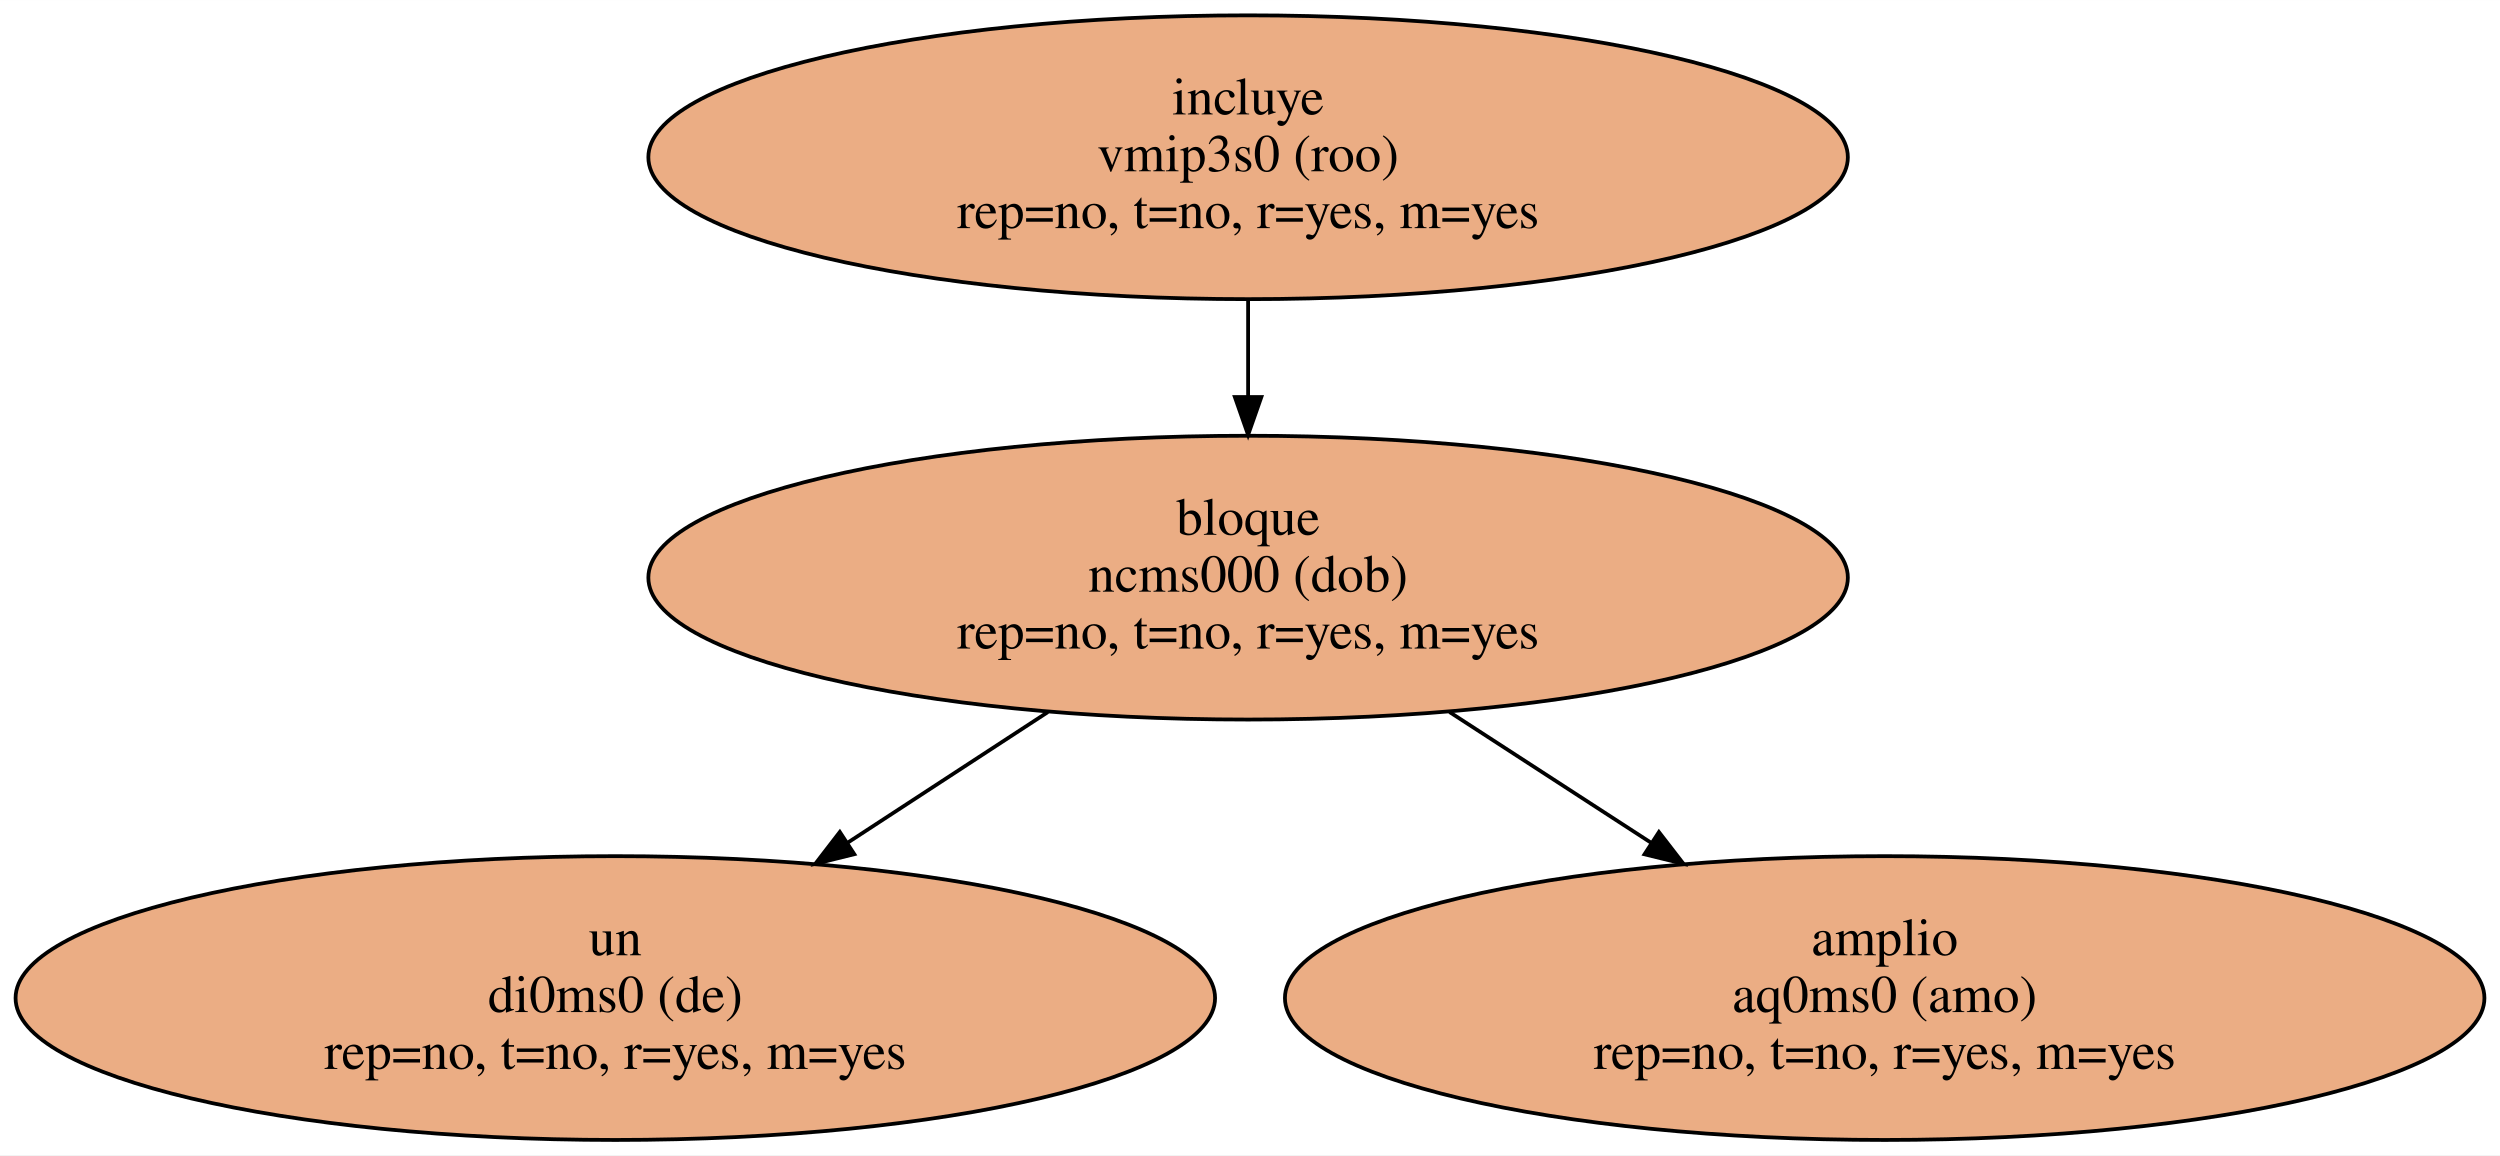
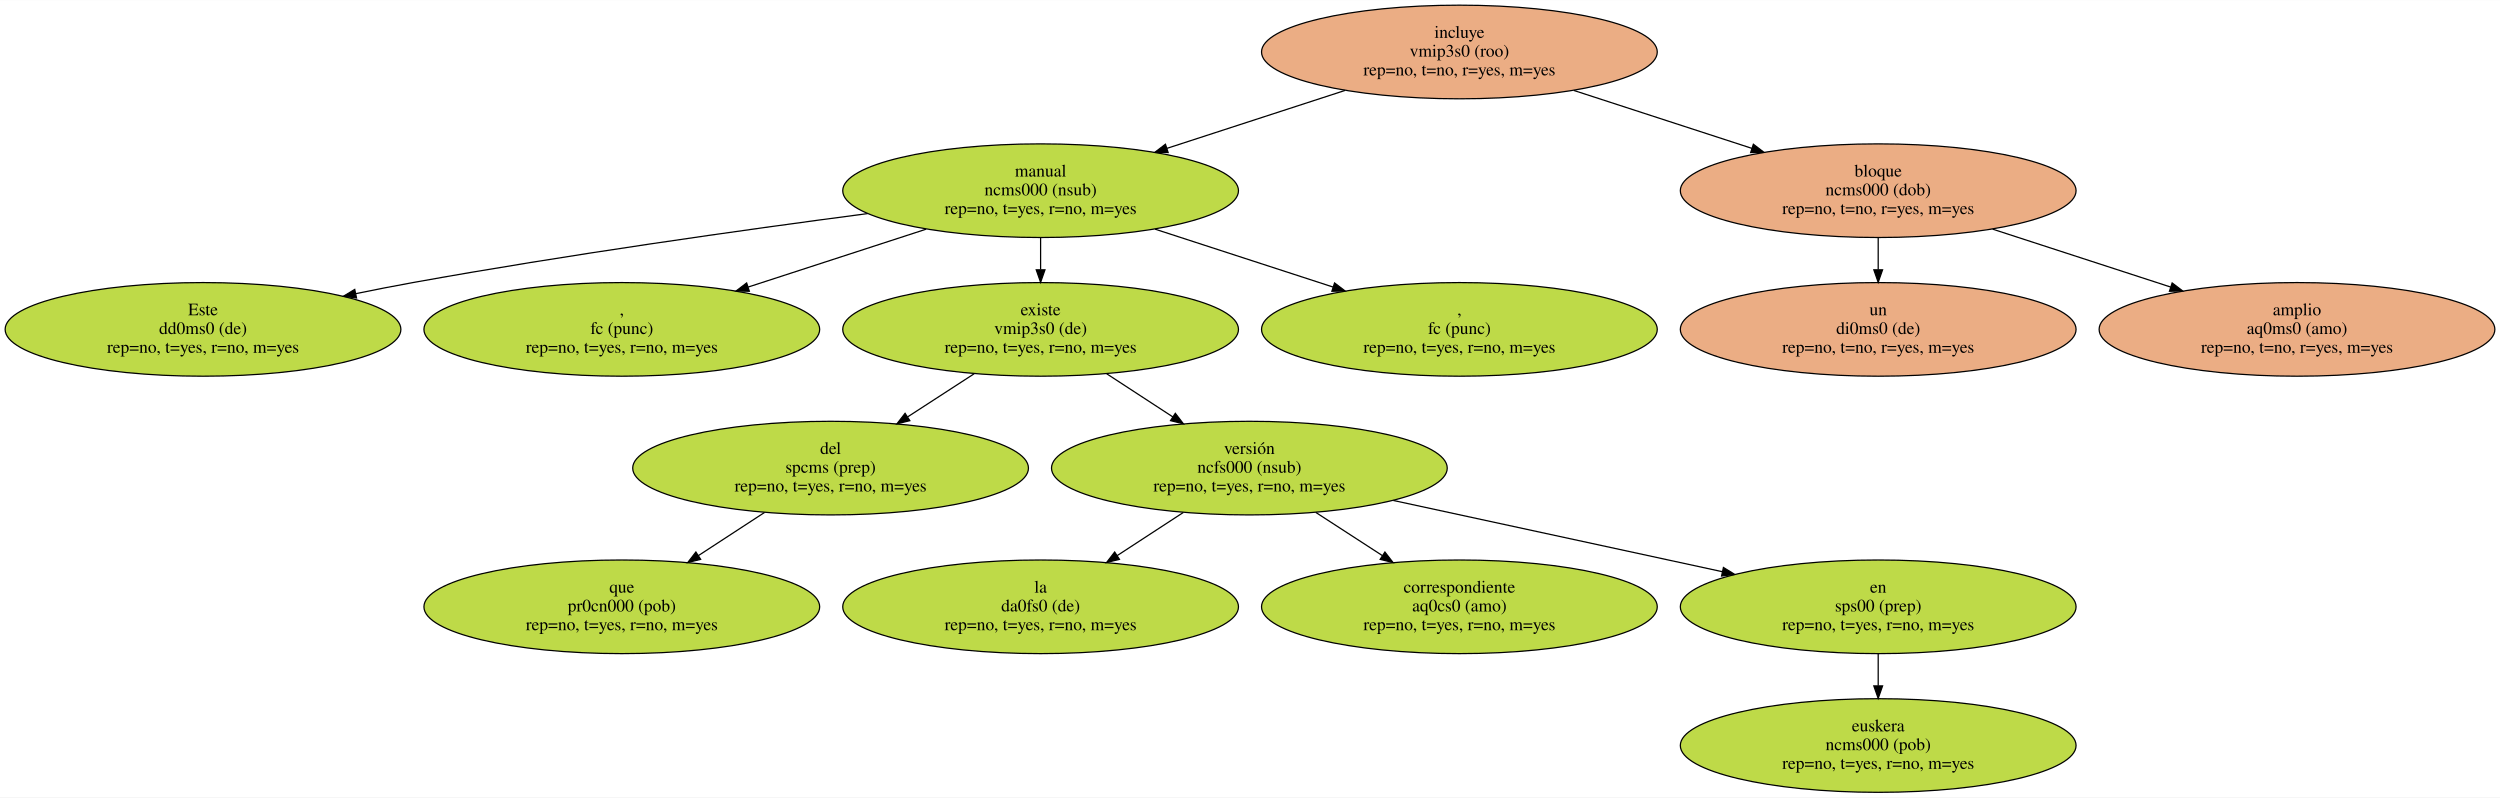
- <svg xmlns="http://www.w3.org/2000/svg" width="660pt" height="305pt" viewBox="0.00 0.00 659.78 304.86">
-   <g id="graph0" class="graph" transform="scale(1 1) rotate(0) translate(4 300.86)">
-     <polygon fill="white" stroke="transparent" points="-4,4 -4,-300.86 655.78,-300.86 655.78,4 -4,4" />
+ <svg xmlns="http://www.w3.org/2000/svg" width="2000pt" height="638pt" viewBox="0.00 0.00 1999.78 637.72">
+   <g id="graph0" class="graph" transform="scale(1 1) rotate(0) translate(4 633.72)">
+     <polygon fill="white" stroke="transparent" points="-4,4 -4,-633.72 1995.78,-633.72 1995.78,4 -4,4" />
    <g id="node1" class="node">
-       <ellipse fill="#EBAD84" stroke="black" cx="325.39" cy="-259.38" rx="158.28" ry="37.45" />
-       <text text-anchor="middle" x="325.39" y="-270.68" font-family="Times,serif" font-size="14.00">incluye</text>
-       <text text-anchor="middle" x="325.39" y="-255.68" font-family="Times,serif" font-size="14.00">vmip3s0 (roo)</text>
-       <text text-anchor="middle" x="325.39" y="-240.68" font-family="Times,serif" font-size="14.00">rep=no, t=no, r=yes, m=yes</text>
+       <ellipse fill="#EBAD84" stroke="black" cx="1163.39" cy="-592.24" rx="158.28" ry="37.45" />
+       <text text-anchor="middle" x="1163.39" y="-603.54" font-family="Times,serif" font-size="14.00">incluye</text>
+       <text text-anchor="middle" x="1163.39" y="-588.54" font-family="Times,serif" font-size="14.00">vmip3s0 (roo)</text>
+       <text text-anchor="middle" x="1163.39" y="-573.54" font-family="Times,serif" font-size="14.00">rep=no, t=no, r=yes, m=yes</text>
    </g>
    <g id="node2" class="node">
-       <ellipse fill="#EBAD84" stroke="black" cx="325.39" cy="-148.43" rx="158.28" ry="37.45" />
-       <text text-anchor="middle" x="325.39" y="-159.73" font-family="Times,serif" font-size="14.00">bloque</text>
-       <text text-anchor="middle" x="325.39" y="-144.73" font-family="Times,serif" font-size="14.00">ncms000 (dob)</text>
-       <text text-anchor="middle" x="325.39" y="-129.73" font-family="Times,serif" font-size="14.00">rep=no, t=no, r=yes, m=yes</text>
+       <ellipse fill="#BEDA48" stroke="black" cx="828.39" cy="-481.29" rx="158.28" ry="37.45" />
+       <text text-anchor="middle" x="828.39" y="-492.59" font-family="Times,serif" font-size="14.00">manual</text>
+       <text text-anchor="middle" x="828.39" y="-477.59" font-family="Times,serif" font-size="14.00">ncms000 (nsub)</text>
+       <text text-anchor="middle" x="828.39" y="-462.59" font-family="Times,serif" font-size="14.00">rep=no, t=yes, r=no, m=yes</text>
    </g>
    <g id="edge1" class="edge">
-       <path fill="none" stroke="black" d="M325.39,-221.8C325.39,-213.63 325.39,-204.85 325.39,-196.32" />
-       <polygon fill="black" stroke="black" points="328.89,-196.1 325.39,-186.1 321.89,-196.1 328.89,-196.1" />
+       <path fill="none" stroke="black" d="M1071.85,-561.47C1027.72,-547.12 974.67,-529.86 929.36,-515.13" />
+       <polygon fill="black" stroke="black" points="930.41,-511.79 919.82,-512.03 928.25,-518.45 930.41,-511.79" />
    </g>
    <g id="node3" class="node">
-       <ellipse fill="#EBAD84" stroke="black" cx="158.39" cy="-37.48" rx="158.28" ry="37.45" />
-       <text text-anchor="middle" x="158.39" y="-48.78" font-family="Times,serif" font-size="14.00">un</text>
-       <text text-anchor="middle" x="158.39" y="-33.78" font-family="Times,serif" font-size="14.00">di0ms0 (de)</text>
-       <text text-anchor="middle" x="158.39" y="-18.78" font-family="Times,serif" font-size="14.00">rep=no, t=no, r=yes, m=yes</text>
+       <ellipse fill="#EBAD84" stroke="black" cx="1498.39" cy="-481.29" rx="158.28" ry="37.45" />
+       <text text-anchor="middle" x="1498.39" y="-492.59" font-family="Times,serif" font-size="14.00">bloque</text>
+       <text text-anchor="middle" x="1498.39" y="-477.59" font-family="Times,serif" font-size="14.00">ncms000 (dob)</text>
+       <text text-anchor="middle" x="1498.39" y="-462.59" font-family="Times,serif" font-size="14.00">rep=no, t=no, r=yes, m=yes</text>
    </g>
    <g id="edge2" class="edge">
-       <path fill="none" stroke="black" d="M272.55,-112.96C255.72,-101.97 236.95,-89.73 219.58,-78.4" />
-       <polygon fill="black" stroke="black" points="221.46,-75.45 211.17,-72.91 217.64,-81.31 221.46,-75.45" />
+       <path fill="none" stroke="black" d="M1254.93,-561.47C1299.06,-547.12 1352.12,-529.86 1397.42,-515.13" />
+       <polygon fill="black" stroke="black" points="1398.54,-518.45 1406.96,-512.03 1396.37,-511.79 1398.54,-518.45" />
    </g>
    <g id="node4" class="node">
-       <ellipse fill="#EBAD84" stroke="black" cx="493.39" cy="-37.48" rx="158.28" ry="37.45" />
-       <text text-anchor="middle" x="493.39" y="-48.78" font-family="Times,serif" font-size="14.00">amplio</text>
-       <text text-anchor="middle" x="493.39" y="-33.78" font-family="Times,serif" font-size="14.00">aq0ms0 (amo)</text>
-       <text text-anchor="middle" x="493.39" y="-18.78" font-family="Times,serif" font-size="14.00">rep=no, t=no, r=yes, m=yes</text>
+       <ellipse fill="#BEDA48" stroke="black" cx="158.39" cy="-370.34" rx="158.28" ry="37.45" />
+       <text text-anchor="middle" x="158.39" y="-381.64" font-family="Times,serif" font-size="14.00">Este</text>
+       <text text-anchor="middle" x="158.39" y="-366.64" font-family="Times,serif" font-size="14.00">dd0ms0 (de)</text>
+       <text text-anchor="middle" x="158.39" y="-351.64" font-family="Times,serif" font-size="14.00">rep=no, t=yes, r=no, m=yes</text>
    </g>
    <g id="edge3" class="edge">
-       <path fill="none" stroke="black" d="M378.55,-112.96C395.48,-101.97 414.36,-89.73 431.84,-78.4" />
-       <polygon fill="black" stroke="black" points="433.81,-81.29 440.29,-72.91 430,-75.42 433.81,-81.29" />
+       <path fill="none" stroke="black" d="M690.01,-462.98C588.95,-449.69 448.79,-429.91 326.39,-407.81 311.57,-405.14 296.07,-402.1 280.73,-398.95" />
+       <polygon fill="black" stroke="black" points="281.18,-395.47 270.68,-396.86 279.76,-402.32 281.18,-395.47" />
+     </g>
+     <g id="node5" class="node">
+       <ellipse fill="#BEDA48" stroke="black" cx="493.39" cy="-370.34" rx="158.28" ry="37.45" />
+       <text text-anchor="middle" x="493.39" y="-381.64" font-family="Times,serif" font-size="14.00">,</text>
+       <text text-anchor="middle" x="493.39" y="-366.64" font-family="Times,serif" font-size="14.00">fc (punc)</text>
+       <text text-anchor="middle" x="493.39" y="-351.64" font-family="Times,serif" font-size="14.00">rep=no, t=yes, r=no, m=yes</text>
+     </g>
+     <g id="edge4" class="edge">
+       <path fill="none" stroke="black" d="M736.85,-450.52C692.72,-436.17 639.67,-418.91 594.36,-404.18" />
+       <polygon fill="black" stroke="black" points="595.41,-400.84 584.82,-401.07 593.25,-407.49 595.41,-400.84" />
+     </g>
+     <g id="node6" class="node">
+       <ellipse fill="#BEDA48" stroke="black" cx="828.39" cy="-370.34" rx="158.28" ry="37.45" />
+       <text text-anchor="middle" x="828.39" y="-381.64" font-family="Times,serif" font-size="14.00">existe</text>
+       <text text-anchor="middle" x="828.39" y="-366.64" font-family="Times,serif" font-size="14.00">vmip3s0 (de)</text>
+       <text text-anchor="middle" x="828.39" y="-351.64" font-family="Times,serif" font-size="14.00">rep=no, t=yes, r=no, m=yes</text>
+     </g>
+     <g id="edge5" class="edge">
+       <path fill="none" stroke="black" d="M828.39,-443.71C828.39,-435.53 828.39,-426.75 828.39,-418.23" />
+       <polygon fill="black" stroke="black" points="831.89,-418.01 828.39,-408.01 824.89,-418.01 831.89,-418.01" />
+     </g>
+     <g id="node7" class="node">
+       <ellipse fill="#BEDA48" stroke="black" cx="1163.39" cy="-370.34" rx="158.28" ry="37.45" />
+       <text text-anchor="middle" x="1163.39" y="-381.64" font-family="Times,serif" font-size="14.00">,</text>
+       <text text-anchor="middle" x="1163.39" y="-366.64" font-family="Times,serif" font-size="14.00">fc (punc)</text>
+       <text text-anchor="middle" x="1163.39" y="-351.64" font-family="Times,serif" font-size="14.00">rep=no, t=yes, r=no, m=yes</text>
+     </g>
+     <g id="edge6" class="edge">
+       <path fill="none" stroke="black" d="M919.93,-450.52C964.06,-436.17 1017.12,-418.91 1062.42,-404.18" />
+       <polygon fill="black" stroke="black" points="1063.54,-407.49 1071.96,-401.07 1061.37,-400.84 1063.54,-407.49" />
+     </g>
+     <g id="node15" class="node">
+       <ellipse fill="#EBAD84" stroke="black" cx="1498.39" cy="-370.34" rx="158.28" ry="37.45" />
+       <text text-anchor="middle" x="1498.39" y="-381.64" font-family="Times,serif" font-size="14.00">un</text>
+       <text text-anchor="middle" x="1498.39" y="-366.64" font-family="Times,serif" font-size="14.00">di0ms0 (de)</text>
+       <text text-anchor="middle" x="1498.39" y="-351.64" font-family="Times,serif" font-size="14.00">rep=no, t=no, r=yes, m=yes</text>
+     </g>
+     <g id="edge14" class="edge">
+       <path fill="none" stroke="black" d="M1498.39,-443.71C1498.39,-435.53 1498.39,-426.75 1498.39,-418.23" />
+       <polygon fill="black" stroke="black" points="1501.89,-418.01 1498.39,-408.01 1494.89,-418.01 1501.89,-418.01" />
+     </g>
+     <g id="node16" class="node">
+       <ellipse fill="#EBAD84" stroke="black" cx="1833.39" cy="-370.34" rx="158.28" ry="37.45" />
+       <text text-anchor="middle" x="1833.39" y="-381.64" font-family="Times,serif" font-size="14.00">amplio</text>
+       <text text-anchor="middle" x="1833.39" y="-366.64" font-family="Times,serif" font-size="14.00">aq0ms0 (amo)</text>
+       <text text-anchor="middle" x="1833.39" y="-351.64" font-family="Times,serif" font-size="14.00">rep=no, t=no, r=yes, m=yes</text>
+     </g>
+     <g id="edge15" class="edge">
+       <path fill="none" stroke="black" d="M1589.93,-450.52C1634.06,-436.17 1687.12,-418.91 1732.42,-404.18" />
+       <polygon fill="black" stroke="black" points="1733.54,-407.49 1741.96,-401.07 1731.37,-400.84 1733.54,-407.49" />
+     </g>
+     <g id="node8" class="node">
+       <ellipse fill="#BEDA48" stroke="black" cx="660.39" cy="-259.38" rx="158.28" ry="37.45" />
+       <text text-anchor="middle" x="660.39" y="-270.68" font-family="Times,serif" font-size="14.00">del</text>
+       <text text-anchor="middle" x="660.39" y="-255.68" font-family="Times,serif" font-size="14.00">spcms (prep)</text>
+       <text text-anchor="middle" x="660.39" y="-240.68" font-family="Times,serif" font-size="14.00">rep=no, t=yes, r=no, m=yes</text>
+     </g>
+     <g id="edge7" class="edge">
+       <path fill="none" stroke="black" d="M775.24,-334.86C758.3,-323.88 739.42,-311.64 721.94,-300.3" />
+       <polygon fill="black" stroke="black" points="723.79,-297.32 713.49,-294.82 719.98,-303.2 723.79,-297.32" />
+     </g>
+     <g id="node9" class="node">
+       <ellipse fill="#BEDA48" stroke="black" cx="995.39" cy="-259.38" rx="158.28" ry="37.45" />
+       <text text-anchor="middle" x="995.39" y="-270.68" font-family="Times,serif" font-size="14.00">versión</text>
+       <text text-anchor="middle" x="995.39" y="-255.68" font-family="Times,serif" font-size="14.00">ncfs000 (nsub)</text>
+       <text text-anchor="middle" x="995.39" y="-240.68" font-family="Times,serif" font-size="14.00">rep=no, t=yes, r=no, m=yes</text>
+     </g>
+     <g id="edge8" class="edge">
+       <path fill="none" stroke="black" d="M881.23,-334.86C898.07,-323.88 916.83,-311.64 934.21,-300.3" />
+       <polygon fill="black" stroke="black" points="936.15,-303.21 942.61,-294.82 932.32,-297.35 936.15,-303.21" />
+     </g>
+     <g id="node10" class="node">
+       <ellipse fill="#BEDA48" stroke="black" cx="493.39" cy="-148.43" rx="158.28" ry="37.45" />
+       <text text-anchor="middle" x="493.39" y="-159.73" font-family="Times,serif" font-size="14.00">que</text>
+       <text text-anchor="middle" x="493.39" y="-144.73" font-family="Times,serif" font-size="14.00">pr0cn000 (pob)</text>
+       <text text-anchor="middle" x="493.39" y="-129.73" font-family="Times,serif" font-size="14.00">rep=no, t=yes, r=no, m=yes</text>
+     </g>
+     <g id="edge9" class="edge">
+       <path fill="none" stroke="black" d="M607.55,-223.91C590.72,-212.93 571.95,-200.68 554.58,-189.35" />
+       <polygon fill="black" stroke="black" points="556.46,-186.4 546.17,-183.87 552.64,-192.26 556.46,-186.4" />
+     </g>
+     <g id="node11" class="node">
+       <ellipse fill="#BEDA48" stroke="black" cx="828.39" cy="-148.43" rx="158.28" ry="37.45" />
+       <text text-anchor="middle" x="828.39" y="-159.73" font-family="Times,serif" font-size="14.00">la</text>
+       <text text-anchor="middle" x="828.39" y="-144.73" font-family="Times,serif" font-size="14.00">da0fs0 (de)</text>
+       <text text-anchor="middle" x="828.39" y="-129.73" font-family="Times,serif" font-size="14.00">rep=no, t=yes, r=no, m=yes</text>
+     </g>
+     <g id="edge10" class="edge">
+       <path fill="none" stroke="black" d="M942.55,-223.91C925.72,-212.93 906.95,-200.68 889.58,-189.35" />
+       <polygon fill="black" stroke="black" points="891.46,-186.4 881.17,-183.87 887.64,-192.26 891.46,-186.4" />
+     </g>
+     <g id="node12" class="node">
+       <ellipse fill="#BEDA48" stroke="black" cx="1163.39" cy="-148.43" rx="158.28" ry="37.45" />
+       <text text-anchor="middle" x="1163.39" y="-159.73" font-family="Times,serif" font-size="14.00">correspondiente</text>
+       <text text-anchor="middle" x="1163.39" y="-144.73" font-family="Times,serif" font-size="14.00">aq0cs0 (amo)</text>
+       <text text-anchor="middle" x="1163.39" y="-129.73" font-family="Times,serif" font-size="14.00">rep=no, t=yes, r=no, m=yes</text>
+     </g>
+     <g id="edge11" class="edge">
+       <path fill="none" stroke="black" d="M1048.55,-223.91C1065.48,-212.93 1084.36,-200.68 1101.84,-189.35" />
+       <polygon fill="black" stroke="black" points="1103.81,-192.24 1110.29,-183.87 1100,-186.37 1103.81,-192.24" />
+     </g>
+     <g id="node13" class="node">
+       <ellipse fill="#BEDA48" stroke="black" cx="1498.39" cy="-148.43" rx="158.28" ry="37.45" />
+       <text text-anchor="middle" x="1498.39" y="-159.73" font-family="Times,serif" font-size="14.00">en</text>
+       <text text-anchor="middle" x="1498.39" y="-144.73" font-family="Times,serif" font-size="14.00">sps00 (prep)</text>
+       <text text-anchor="middle" x="1498.39" y="-129.73" font-family="Times,serif" font-size="14.00">rep=no, t=yes, r=no, m=yes</text>
+     </g>
+     <g id="edge12" class="edge">
+       <path fill="none" stroke="black" d="M1110.52,-233.5C1175.14,-219.52 1257.26,-201.76 1330.39,-185.91 1344.37,-182.88 1359.01,-179.7 1373.57,-176.54" />
+       <polygon fill="black" stroke="black" points="1374.59,-179.9 1383.62,-174.36 1373.11,-173.06 1374.59,-179.9" />
+     </g>
+     <g id="node14" class="node">
+       <ellipse fill="#BEDA48" stroke="black" cx="1498.39" cy="-37.48" rx="158.28" ry="37.45" />
+       <text text-anchor="middle" x="1498.39" y="-48.78" font-family="Times,serif" font-size="14.00">euskera</text>
+       <text text-anchor="middle" x="1498.39" y="-33.78" font-family="Times,serif" font-size="14.00">ncms000 (pob)</text>
+       <text text-anchor="middle" x="1498.39" y="-18.78" font-family="Times,serif" font-size="14.00">rep=no, t=yes, r=no, m=yes</text>
+     </g>
+     <g id="edge13" class="edge">
+       <path fill="none" stroke="black" d="M1498.39,-110.85C1498.39,-102.67 1498.39,-93.89 1498.39,-85.37" />
+       <polygon fill="black" stroke="black" points="1501.89,-85.15 1498.39,-75.15 1494.89,-85.15 1501.89,-85.15" />
    </g>
  </g>
</svg>
